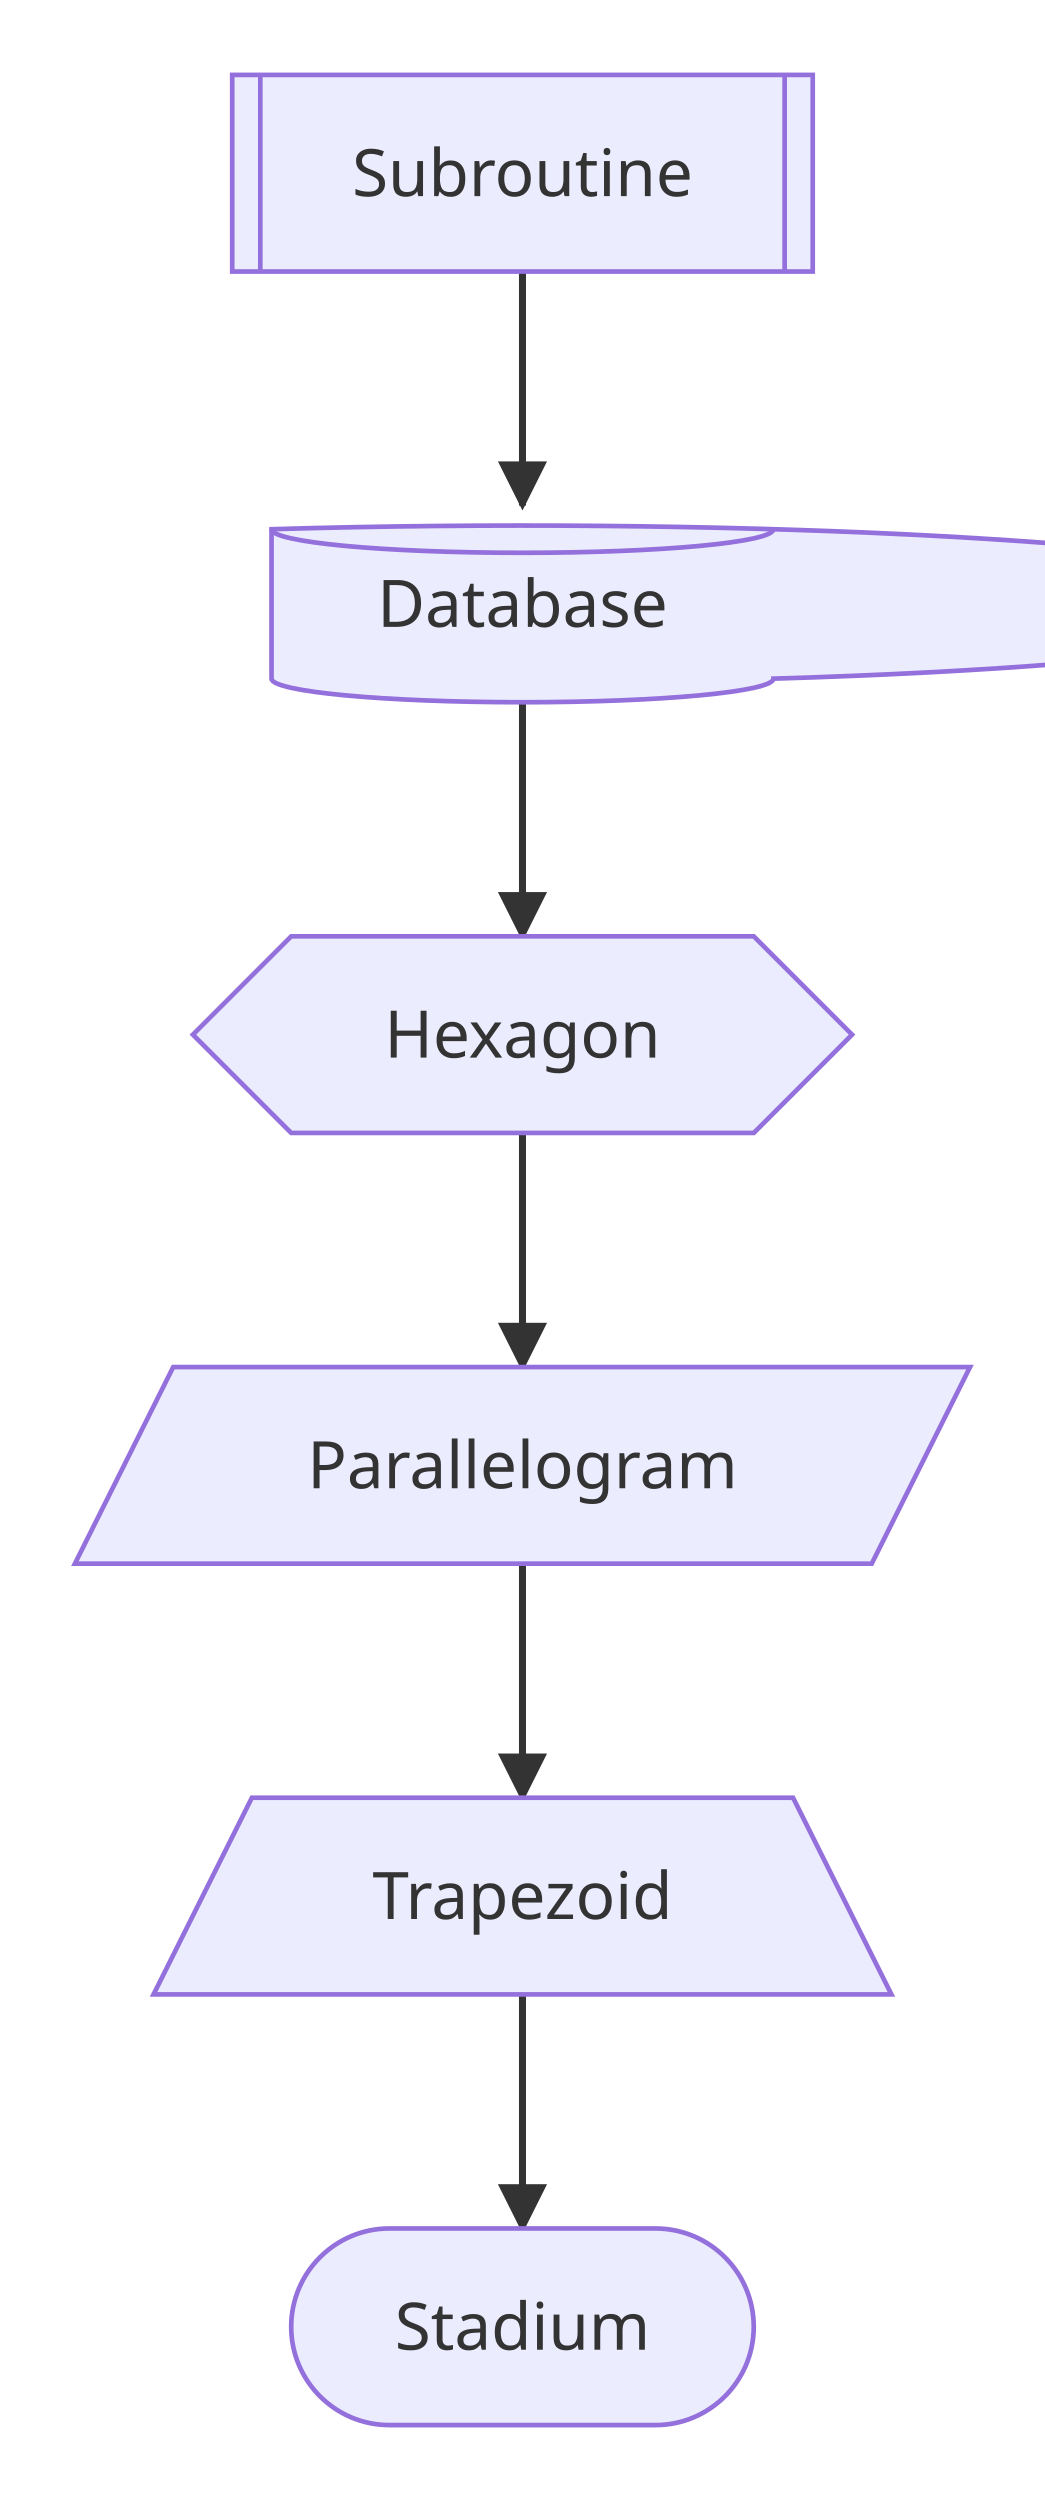
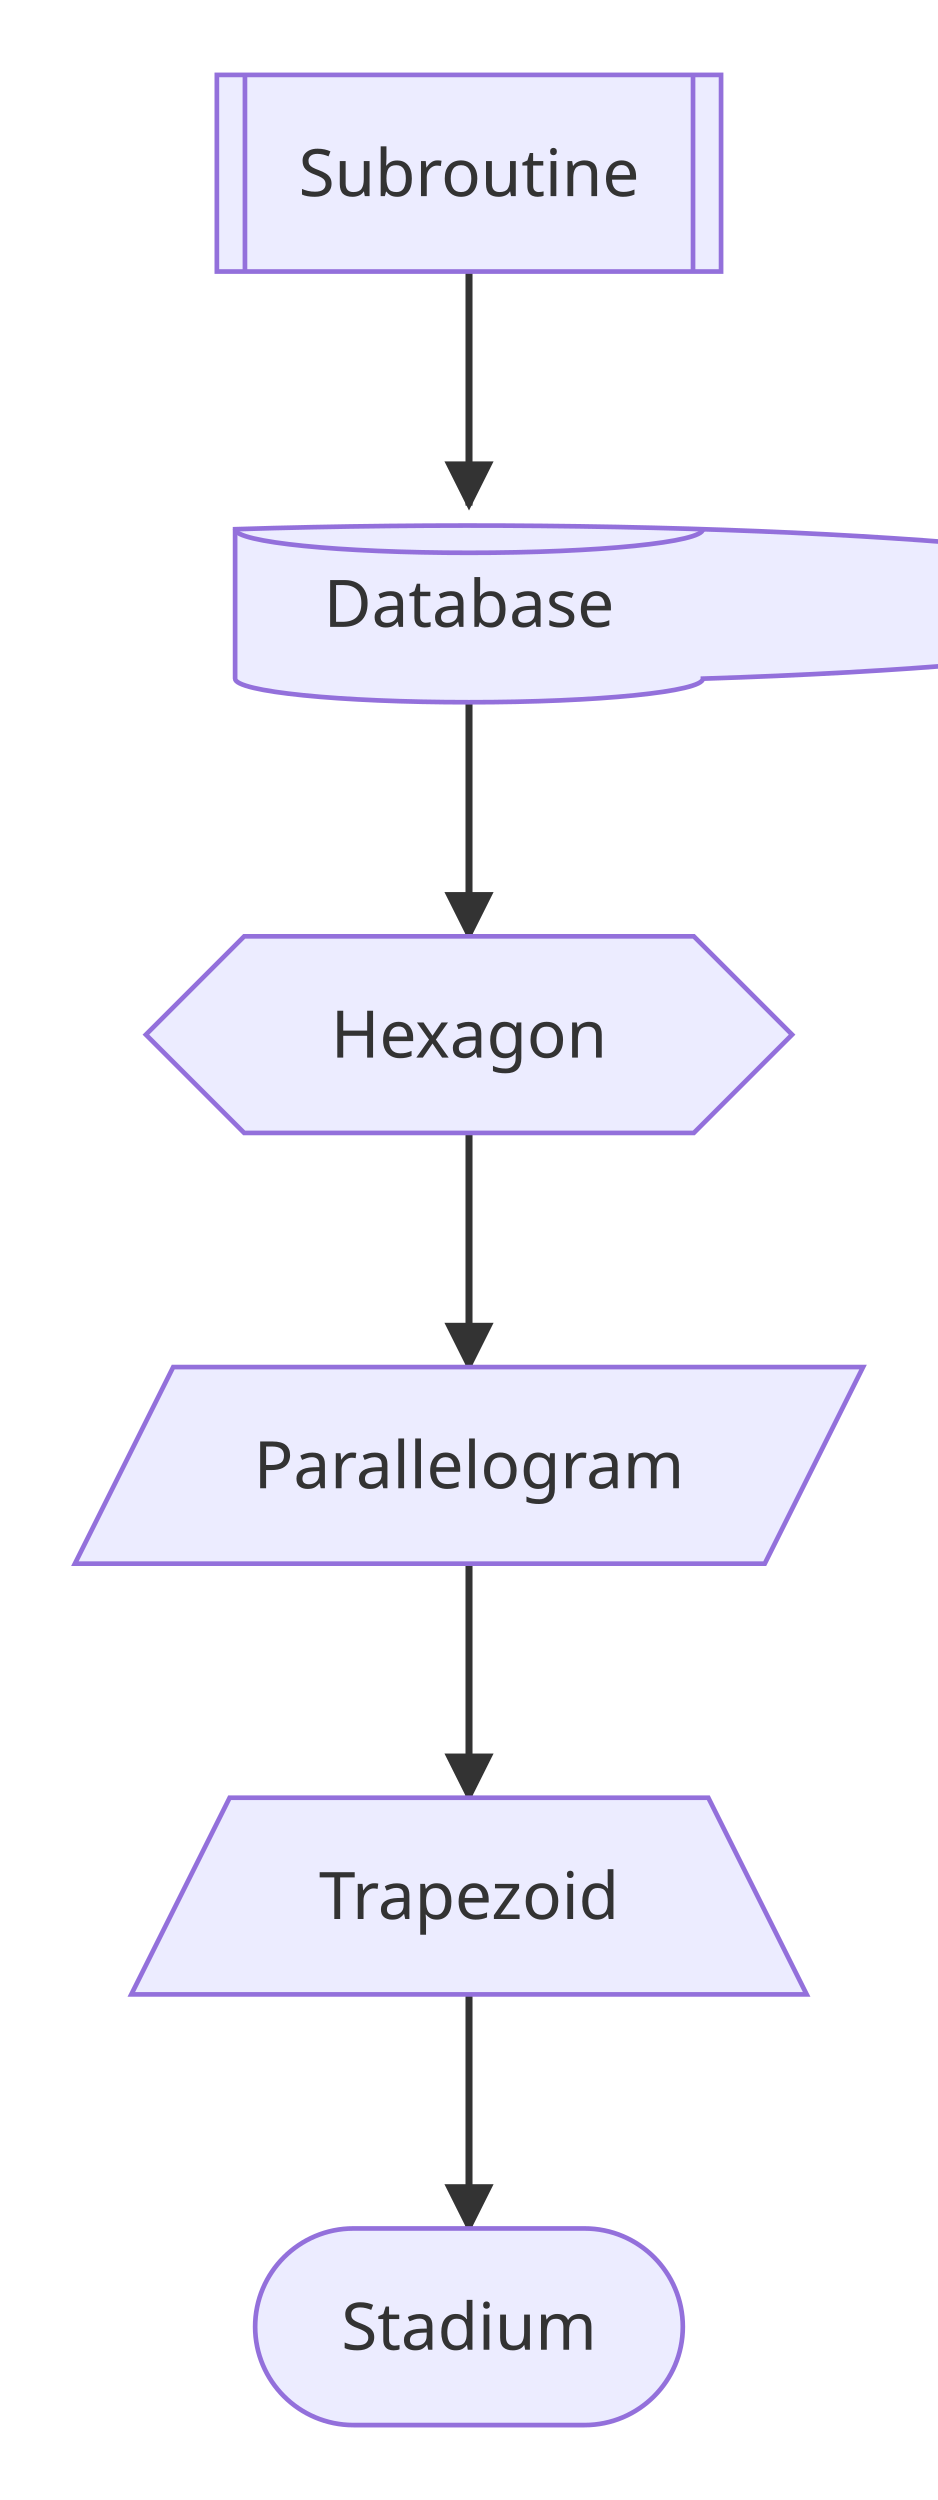
- <svg xmlns="http://www.w3.org/2000/svg" role="img" width="223.2" height="534" viewBox="0 0 223.2 534" font-family="sans-serif" font-size="14">
+ <svg xmlns="http://www.w3.org/2000/svg" role="img" width="200.35" height="534" viewBox="0 0 200.35 534" font-family="sans-serif" font-size="14">
  <defs>
    <marker id="arrow" viewBox="0 0 10 10" refX="9" refY="5" markerWidth="7" markerHeight="7" orient="auto-start-reverse">
      <path d="M0,0 L10,5 L0,10 z" fill="#333333" />
    </marker>
  </defs>
  <rect width="100%" height="100%" fill="#ffffff" />
  <g transform="translate(16,16)">
-     <path d="M95.6,42 L95.6,92" fill="none" stroke="#333333" stroke-width="1.5" marker-end="url(#arrow)" />
-     <path d="M95.6,134 L95.6,184" fill="none" stroke="#333333" stroke-width="1.5" marker-end="url(#arrow)" />
-     <path d="M95.6,226 L95.6,276" fill="none" stroke="#333333" stroke-width="1.5" marker-end="url(#arrow)" />
-     <path d="M95.6,318 L95.6,368" fill="none" stroke="#333333" stroke-width="1.5" marker-end="url(#arrow)" />
-     <path d="M95.6,410 L95.6,460" fill="none" stroke="#333333" stroke-width="1.5" marker-end="url(#arrow)" />
-     <rect x="33.6" y="0" width="124" height="42" fill="#ECECFF" stroke="#9370DB" />
-     <line x1="39.6" y1="0" x2="39.6" y2="42" stroke="#9370DB" />
-     <line x1="151.6" y1="0" x2="151.6" y2="42" stroke="#9370DB" />
+     <path d="M84.18,42 L84.18,92" fill="none" stroke="#333333" stroke-width="1.5" marker-end="url(#arrow)" />
+     <path d="M84.18,134 L84.18,184" fill="none" stroke="#333333" stroke-width="1.5" marker-end="url(#arrow)" />
+     <path d="M84.18,226 L84.18,276" fill="none" stroke="#333333" stroke-width="1.5" marker-end="url(#arrow)" />
+     <path d="M84.18,318 L84.18,368" fill="none" stroke="#333333" stroke-width="1.5" marker-end="url(#arrow)" />
+     <path d="M84.18,410 L84.18,460" fill="none" stroke="#333333" stroke-width="1.5" marker-end="url(#arrow)" />
+     <rect x="30.32" y="0" width="107.7" height="42" fill="#ECECFF" stroke="#9370DB" />
+     <line x1="36.32" y1="0" x2="36.32" y2="42" stroke="#9370DB" />
+     <line x1="132.03" y1="0" x2="132.03" y2="42" stroke="#9370DB" />
    <text fill="#333333" text-anchor="middle">
-       <tspan x="95.6" y="25.9">Subroutine</tspan>
+       <tspan x="84.18" y="25.9">Subroutine</tspan>
    </text>
-     <path d="M42,97.04 L42,128.96 A53.6,5.04 0 0 0 149.2,128.96 A53.6,5.04 0 0 0 42,97.04 Z" fill="#ECECFF" stroke="#9370DB" />
-     <path d="M42,97.04 A53.6,5.04 0 0 0 149.2,97.04" fill="none" stroke="#9370DB" />
+     <path d="M34.22,97.04 L34.22,128.96 A49.96,5.04 0 0 0 134.14,128.96 A49.96,5.04 0 0 0 34.22,97.04 Z" fill="#ECECFF" stroke="#9370DB" />
+     <path d="M34.22,97.04 A49.96,5.04 0 0 0 134.14,97.04" fill="none" stroke="#9370DB" />
    <text fill="#333333" text-anchor="middle">
-       <tspan x="95.6" y="117.9">Database</tspan>
+       <tspan x="84.18" y="117.9">Database</tspan>
    </text>
-     <polygon points="25.2,205 46.2,184 145,184 166,205 145,226 46.2,226" fill="#ECECFF" stroke="#9370DB" />
+     <polygon points="15.16,205 36.16,184 132.19,184 153.19,205 132.19,226 36.16,226" fill="#ECECFF" stroke="#9370DB" />
    <text fill="#333333" text-anchor="middle">
-       <tspan x="95.6" y="209.9">Hexagon</tspan>
+       <tspan x="84.18" y="209.9">Hexagon</tspan>
    </text>
-     <polygon points="21,276 191.2,276 170.2,318 0,318" fill="#ECECFF" stroke="#9370DB" />
+     <polygon points="21,276 168.35,276 147.35,318 0,318" fill="#ECECFF" stroke="#9370DB" />
    <text fill="#333333" text-anchor="middle">
-       <tspan x="95.6" y="301.9">Parallelogram</tspan>
+       <tspan x="84.18" y="301.9">Parallelogram</tspan>
    </text>
-     <polygon points="37.8,368 153.4,368 174.4,410 16.8,410" fill="#ECECFF" stroke="#9370DB" />
+     <polygon points="33.05,368 135.3,368 156.3,410 12.05,410" fill="#ECECFF" stroke="#9370DB" />
    <text fill="#333333" text-anchor="middle">
-       <tspan x="95.6" y="393.9">Trapezoid</tspan>
+       <tspan x="84.18" y="393.9">Trapezoid</tspan>
    </text>
-     <rect x="46.2" y="460" width="98.8" height="42" rx="21" fill="#ECECFF" stroke="#9370DB" />
+     <rect x="38.5" y="460" width="91.35" height="42" rx="21" fill="#ECECFF" stroke="#9370DB" />
    <text fill="#333333" text-anchor="middle">
-       <tspan x="95.6" y="485.9">Stadium</tspan>
+       <tspan x="84.18" y="485.9">Stadium</tspan>
    </text>
  </g>
</svg>
